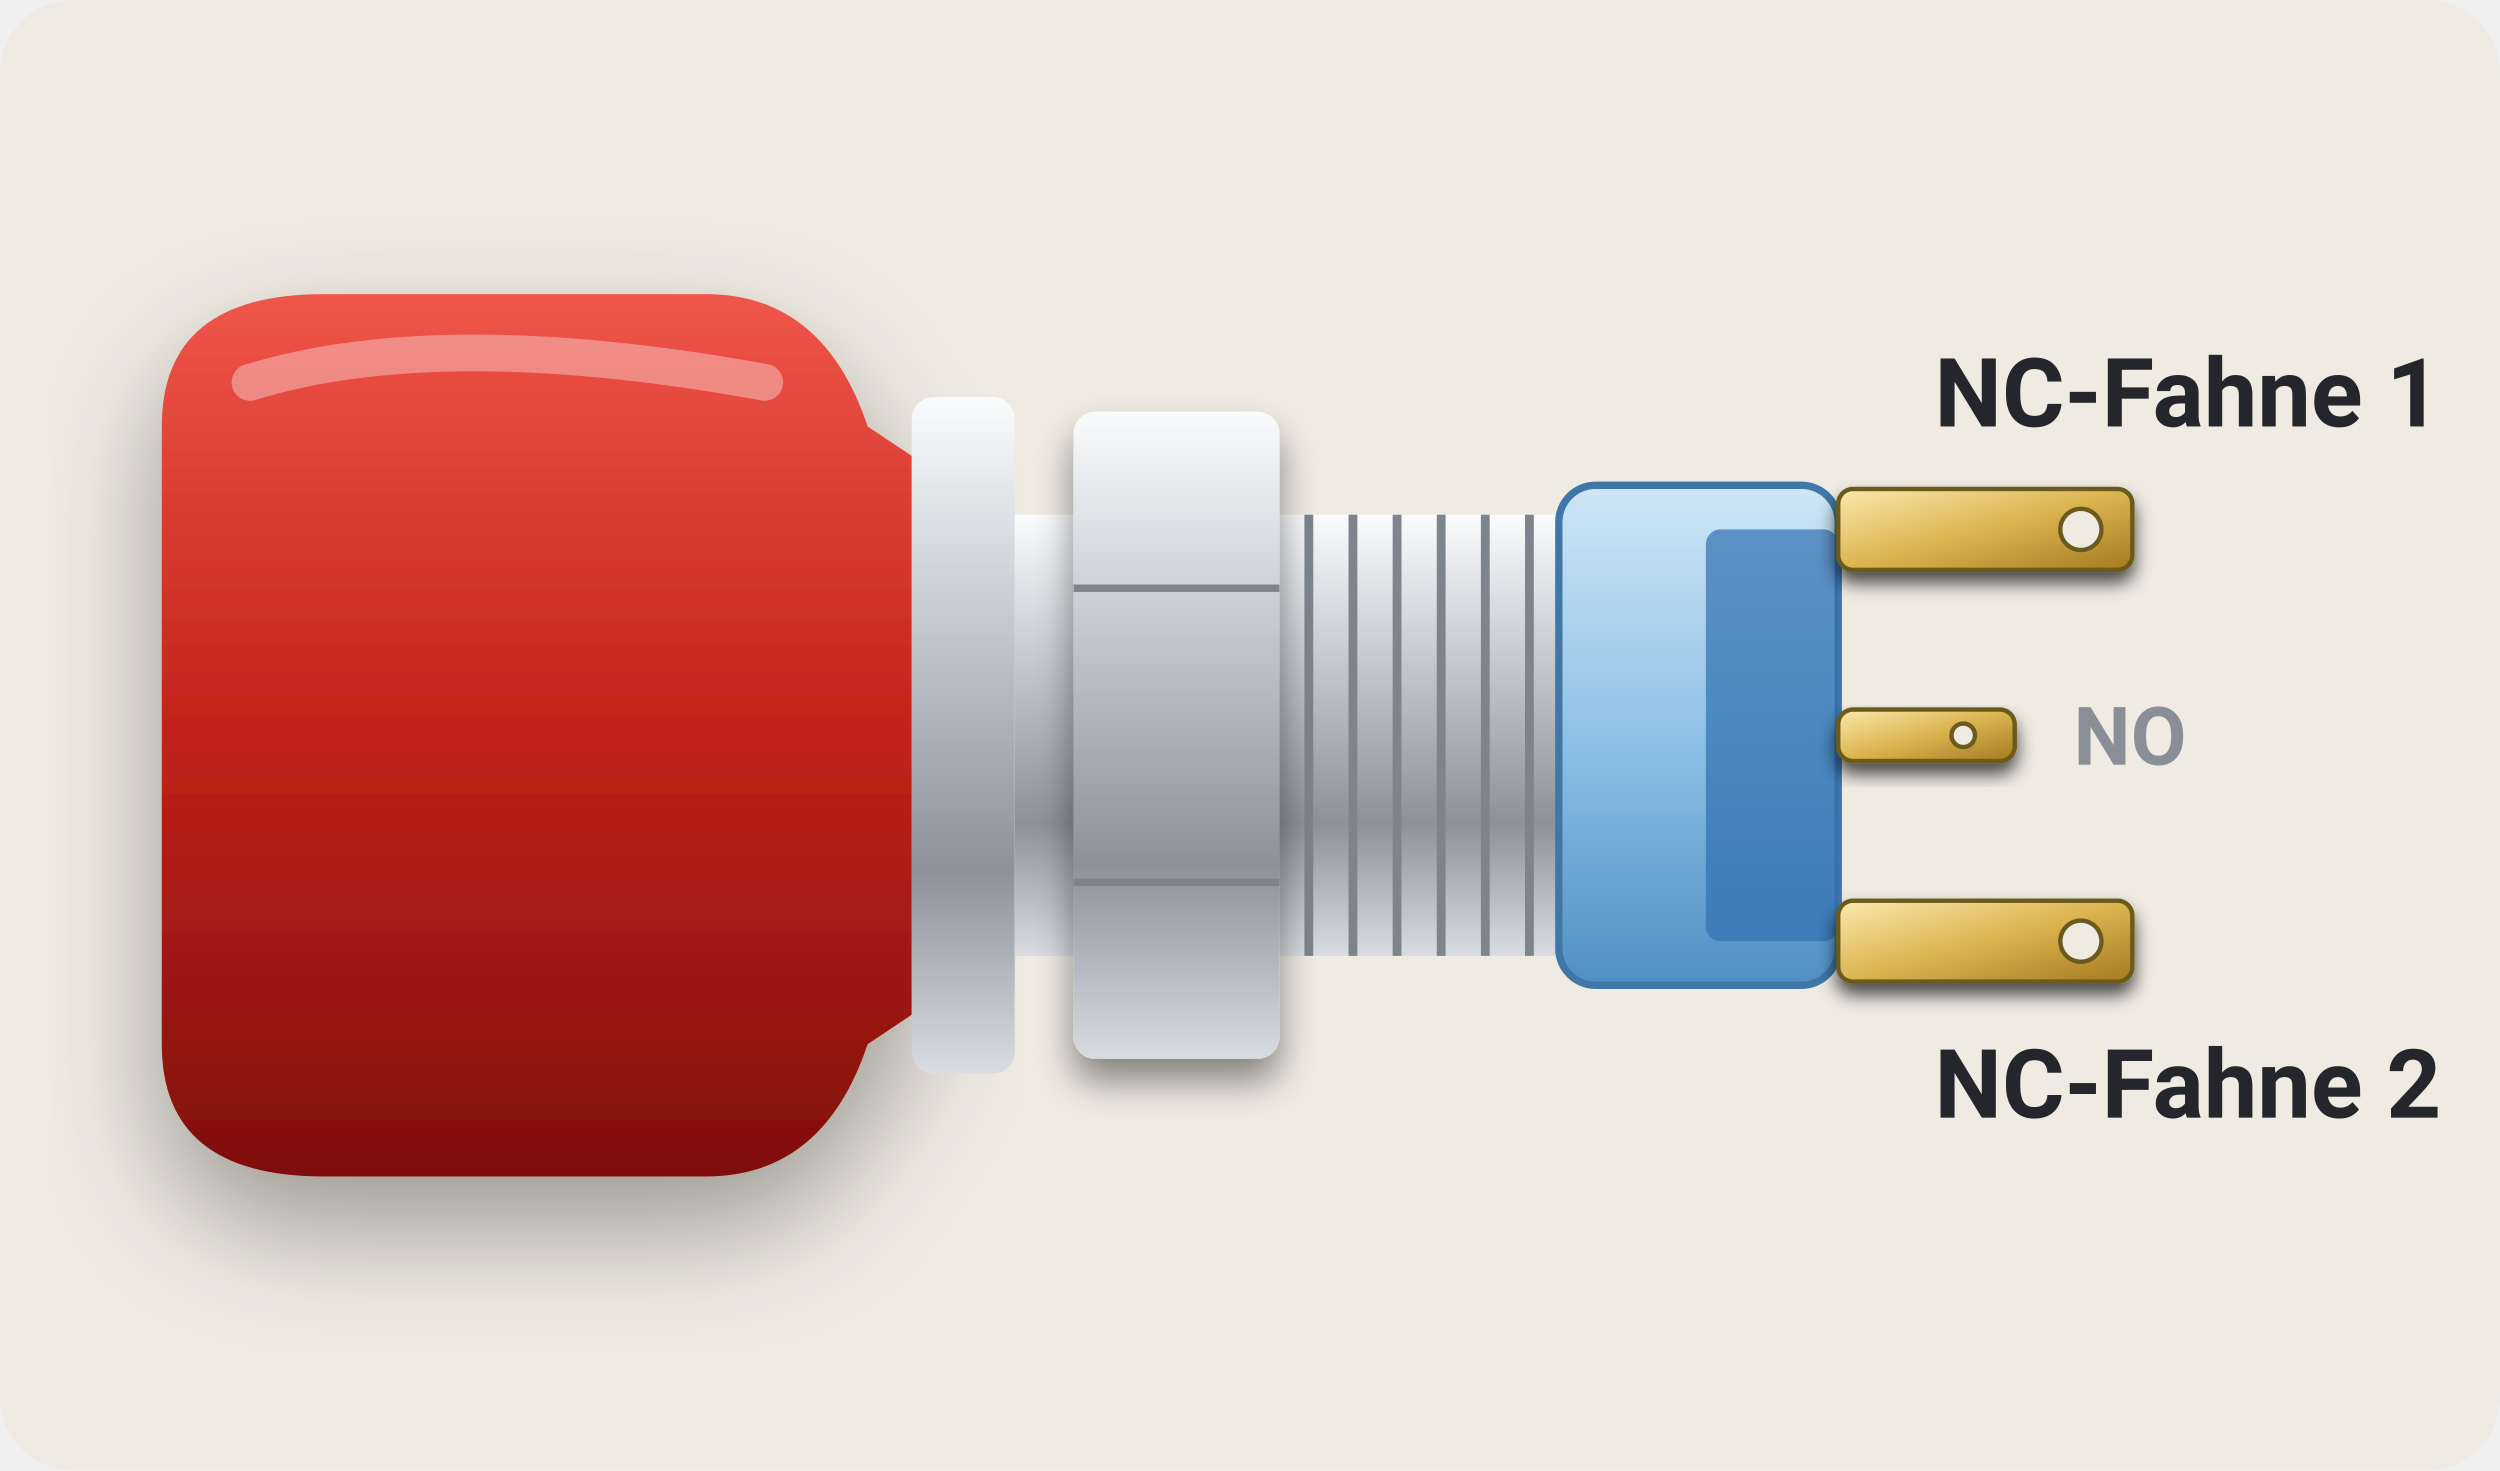
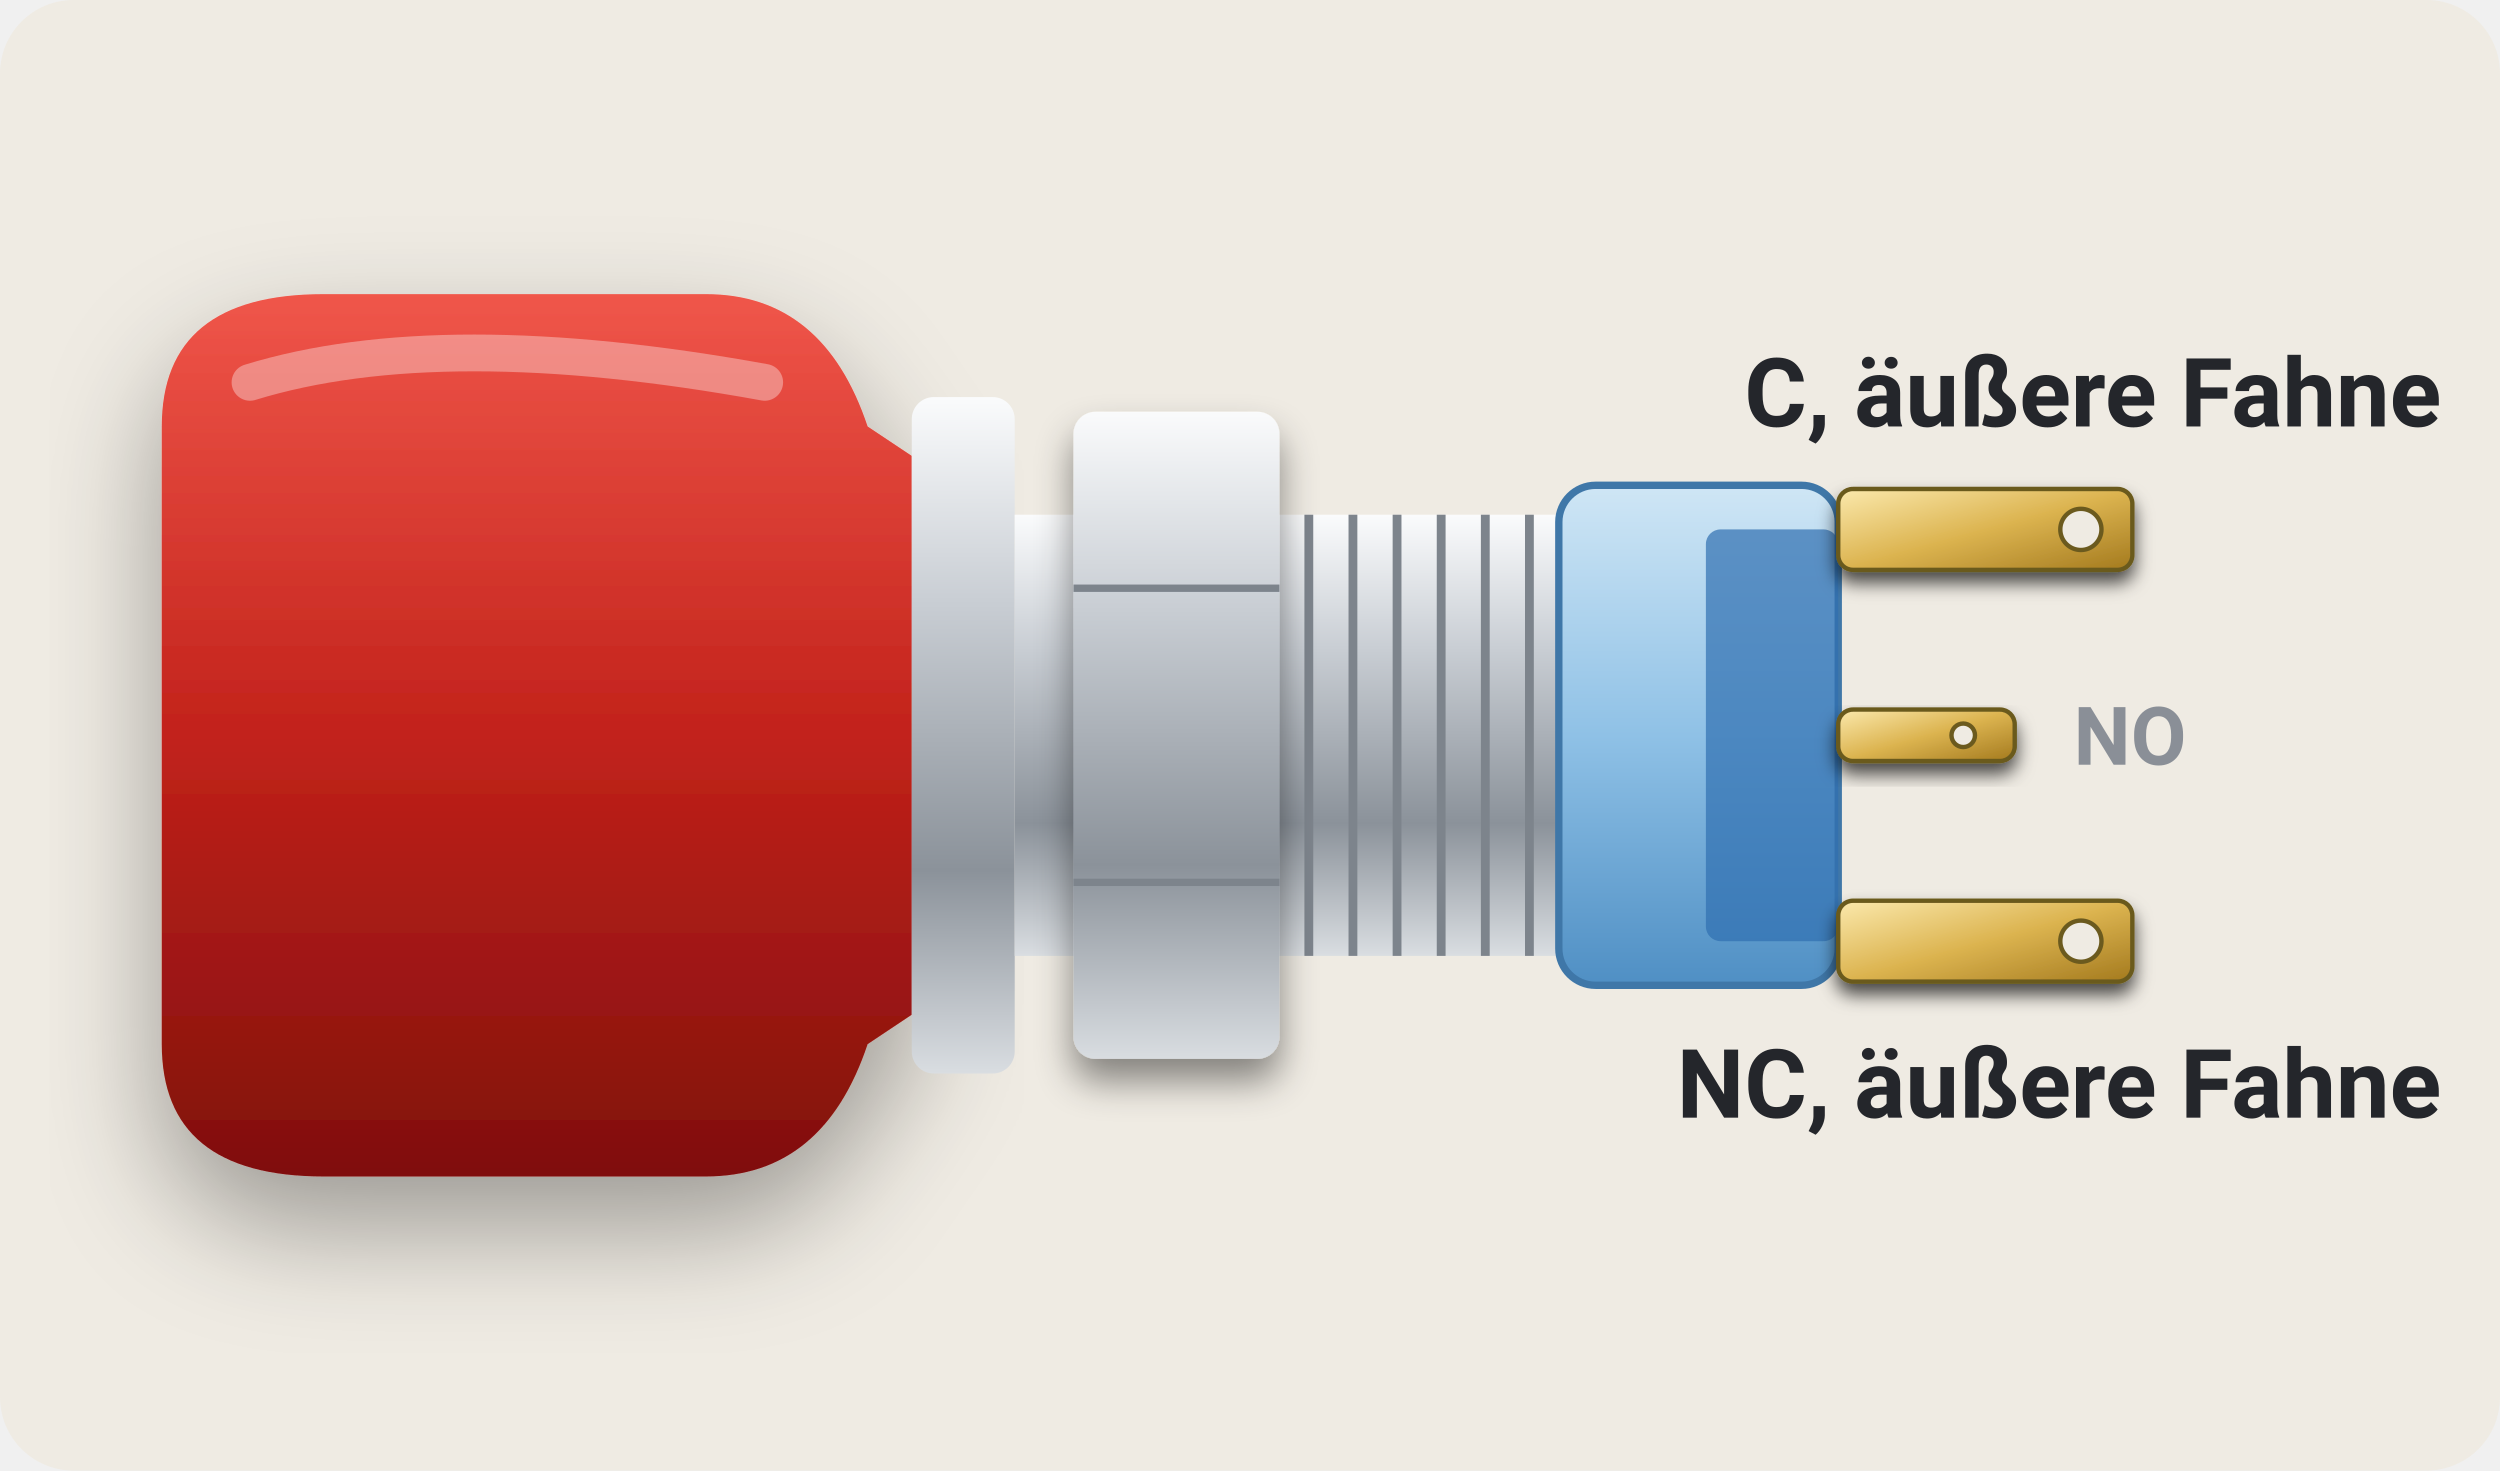
<svg xmlns="http://www.w3.org/2000/svg" viewBox="0 0 340 200" width="340" height="200" role="img" aria-labelledby="est-t" aria-describedby="est-d" font-family="system-ui, -apple-system, 'Segoe UI', Roboto, sans-serif">
  <defs>
    <linearGradient id="est-tin" x1="0" y1="0" x2="1" y2="1">
      <stop offset="0" stop-color="#f6f7f8" />
      <stop offset=".5" stop-color="#c9ced4" />
      <stop offset="1" stop-color="#9aa1a9" />
    </linearGradient>
    <linearGradient id="est-gold" x1="0" y1="0" x2="1" y2="1">
      <stop offset="0" stop-color="#fbe9ad" />
      <stop offset=".5" stop-color="#dcb450" />
      <stop offset="1" stop-color="#a47a1e" />
    </linearGradient>
    <linearGradient id="est-copper" x1="0" y1="0" x2="0" y2="1">
      <stop offset="0" stop-color="#eeb184" />
      <stop offset=".5" stop-color="#c47c45" />
      <stop offset="1" stop-color="#8f5628" />
    </linearGradient>
    <radialGradient id="est-ring" cx=".35" cy=".3" r=".9">
      <stop offset="0" stop-color="#ffffff" />
      <stop offset=".6" stop-color="#cfd3d8" />
      <stop offset="1" stop-color="#8e959d" />
    </radialGradient>
    <linearGradient id="est-body" x1="0" y1="0" x2="0" y2="1">
      <stop offset="0" stop-color="#3a3c42" />
      <stop offset="1" stop-color="#1b1c20" />
    </linearGradient>
    <filter id="est-sh" x="-15%" y="-15%" width="130%" height="135%">
      <feDropShadow dx="0" dy="7" stdDeviation="8" flood-color="#000" flood-opacity=".35" />
    </filter>
    <filter id="est-s2" x="-30%" y="-30%" width="160%" height="180%">
      <feDropShadow dx="0" dy="1.5" stdDeviation="1.2" flood-color="#000" flood-opacity=".7" />
    </filter>
    <filter id="est-s3" x="-20%" y="-20%" width="140%" height="150%">
      <feDropShadow dx="0" dy="3" stdDeviation="2.5" flood-color="#000" flood-opacity=".45" />
    </filter>
    <linearGradient id="est-red" x1="0" y1="0" x2="0" y2="1">
      <stop offset="0" stop-color="#f0564a" />
      <stop offset="0.5" stop-color="#c2221b" />
      <stop offset="1" stop-color="#7f0f0c" />
    </linearGradient>
    <linearGradient id="est-chr" x1="0" y1="0" x2="0" y2="1">
      <stop offset="0" stop-color="#fafbfc" />
      <stop offset="0.3" stop-color="#c9ced4" />
      <stop offset="0.7" stop-color="#8b929a" />
      <stop offset="1" stop-color="#d9dde1" />
    </linearGradient>
    <linearGradient id="est-clr" x1="0" y1="0" x2="0" y2="1">
      <stop offset="0" stop-color="#cfe6f5" />
      <stop offset="0.5" stop-color="#8fc1e6" />
      <stop offset="1" stop-color="#4f8fc4" />
    </linearGradient>
  </defs>
  <rect width="340" height="200" rx="10" fill="#efebe3" />
  <g filter="url(#est-sh)">
    <path d="M22 58Q22 40 44 40H96Q112 40 118 58L124 62V138L118 142Q112 160 96 160H44Q22 160 22 142Z" fill="url(#est-red)" />
  </g>
  <path d="M34 52Q60 44 104 52" fill="none" stroke="#fff" stroke-opacity=".35" stroke-width="5" stroke-linecap="round" />
  <rect x="124" y="54" width="14" height="92" rx="3" fill="url(#est-chr)" />
  <rect x="138" y="70" width="74" height="60" fill="url(#est-chr)" />
  <path d="M178 70V130M184 70V130M190 70V130M196 70V130M202 70V130M208 70V130" stroke="#7d848c" stroke-width="1.2" />
  <g filter="url(#est-s3)">
    <rect x="146" y="56" width="28" height="88" rx="3" fill="url(#est-chr)" />
  </g>
  <path d="M146 80H174M146 120H174" stroke="#7d848c" stroke-width="1" />
  <rect x="212" y="66" width="38" height="68" rx="5" fill="url(#est-clr)" stroke="#3f77a8" stroke-width="1" />
  <rect x="232" y="72" width="18" height="56" rx="2" fill="#2f6fb0" opacity=".7" />
  <rect x="250" y="66.5" width="40" height="11" rx="2" fill="url(#est-gold)" stroke="#6b5a1e" stroke-width=".6" filter="url(#est-s2)" />
  <circle cx="283" cy="72" r="2.8" fill="#efebe3" stroke="#6b5a1e" stroke-width=".6" />
  <rect x="250" y="96.5" width="24" height="7" rx="2" fill="url(#est-gold)" stroke="#6b5a1e" stroke-width=".6" filter="url(#est-s2)" />
  <circle cx="267" cy="100" r="1.6" fill="#efebe3" stroke="#6b5a1e" stroke-width=".6" />
  <rect x="250" y="122.5" width="40" height="11" rx="2" fill="url(#est-gold)" stroke="#6b5a1e" stroke-width=".6" filter="url(#est-s2)" />
  <circle cx="283" cy="128" r="2.8" fill="#efebe3" stroke="#6b5a1e" stroke-width=".6" />
-   <text id="est-lbl-NC1" x="332" y="58" font-size="13" font-weight="600" fill="#24262b" text-anchor="end">NC-Fahne 1</text>
+   <text id="est-lbl-NC1" x="332" y="58" font-size="13" font-weight="600" fill="#24262b" text-anchor="end">C, äußere Fahne</text>
  <text x="282" y="104" font-size="11" font-weight="600" fill="#8a8f97" text-anchor="start">NO</text>
-   <text id="est-lbl-NC2" x="332" y="152" font-size="13" font-weight="600" fill="#24262b" text-anchor="end">NC-Fahne 2</text>
+   <text id="est-lbl-NC2" x="332" y="152" font-size="13" font-weight="600" fill="#24262b" text-anchor="end">NC, äußere Fahne</text>
</svg>
